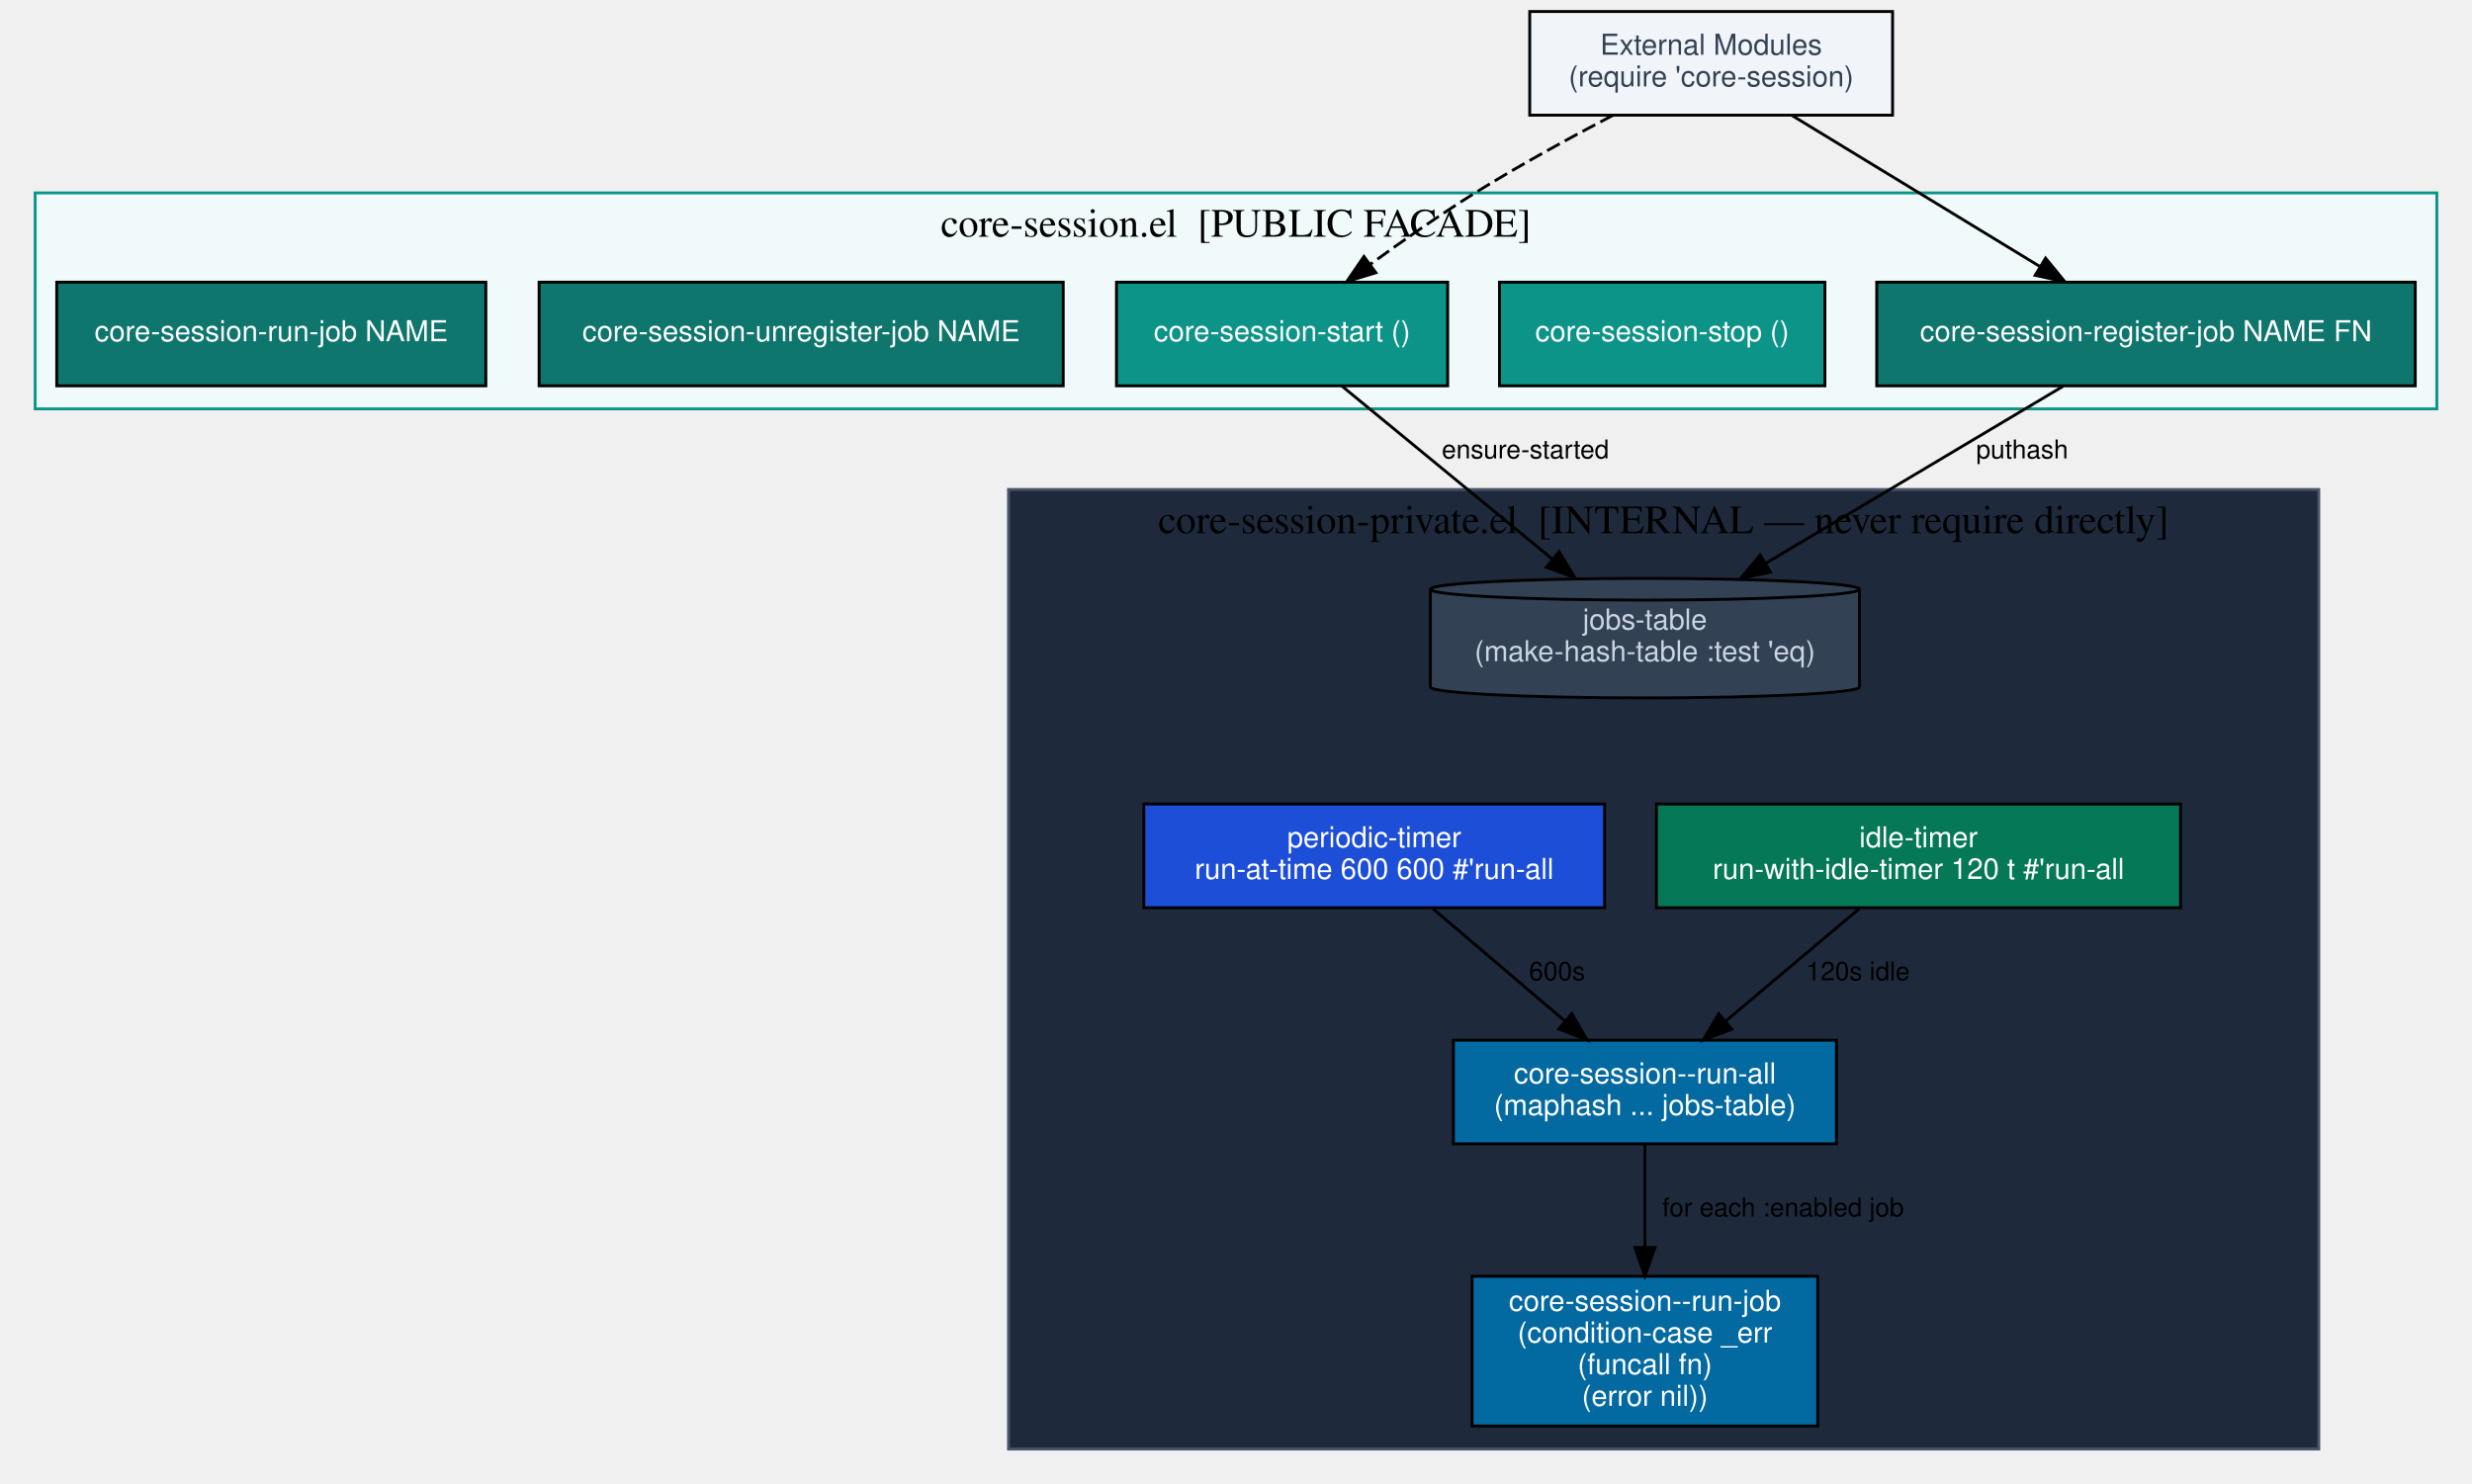
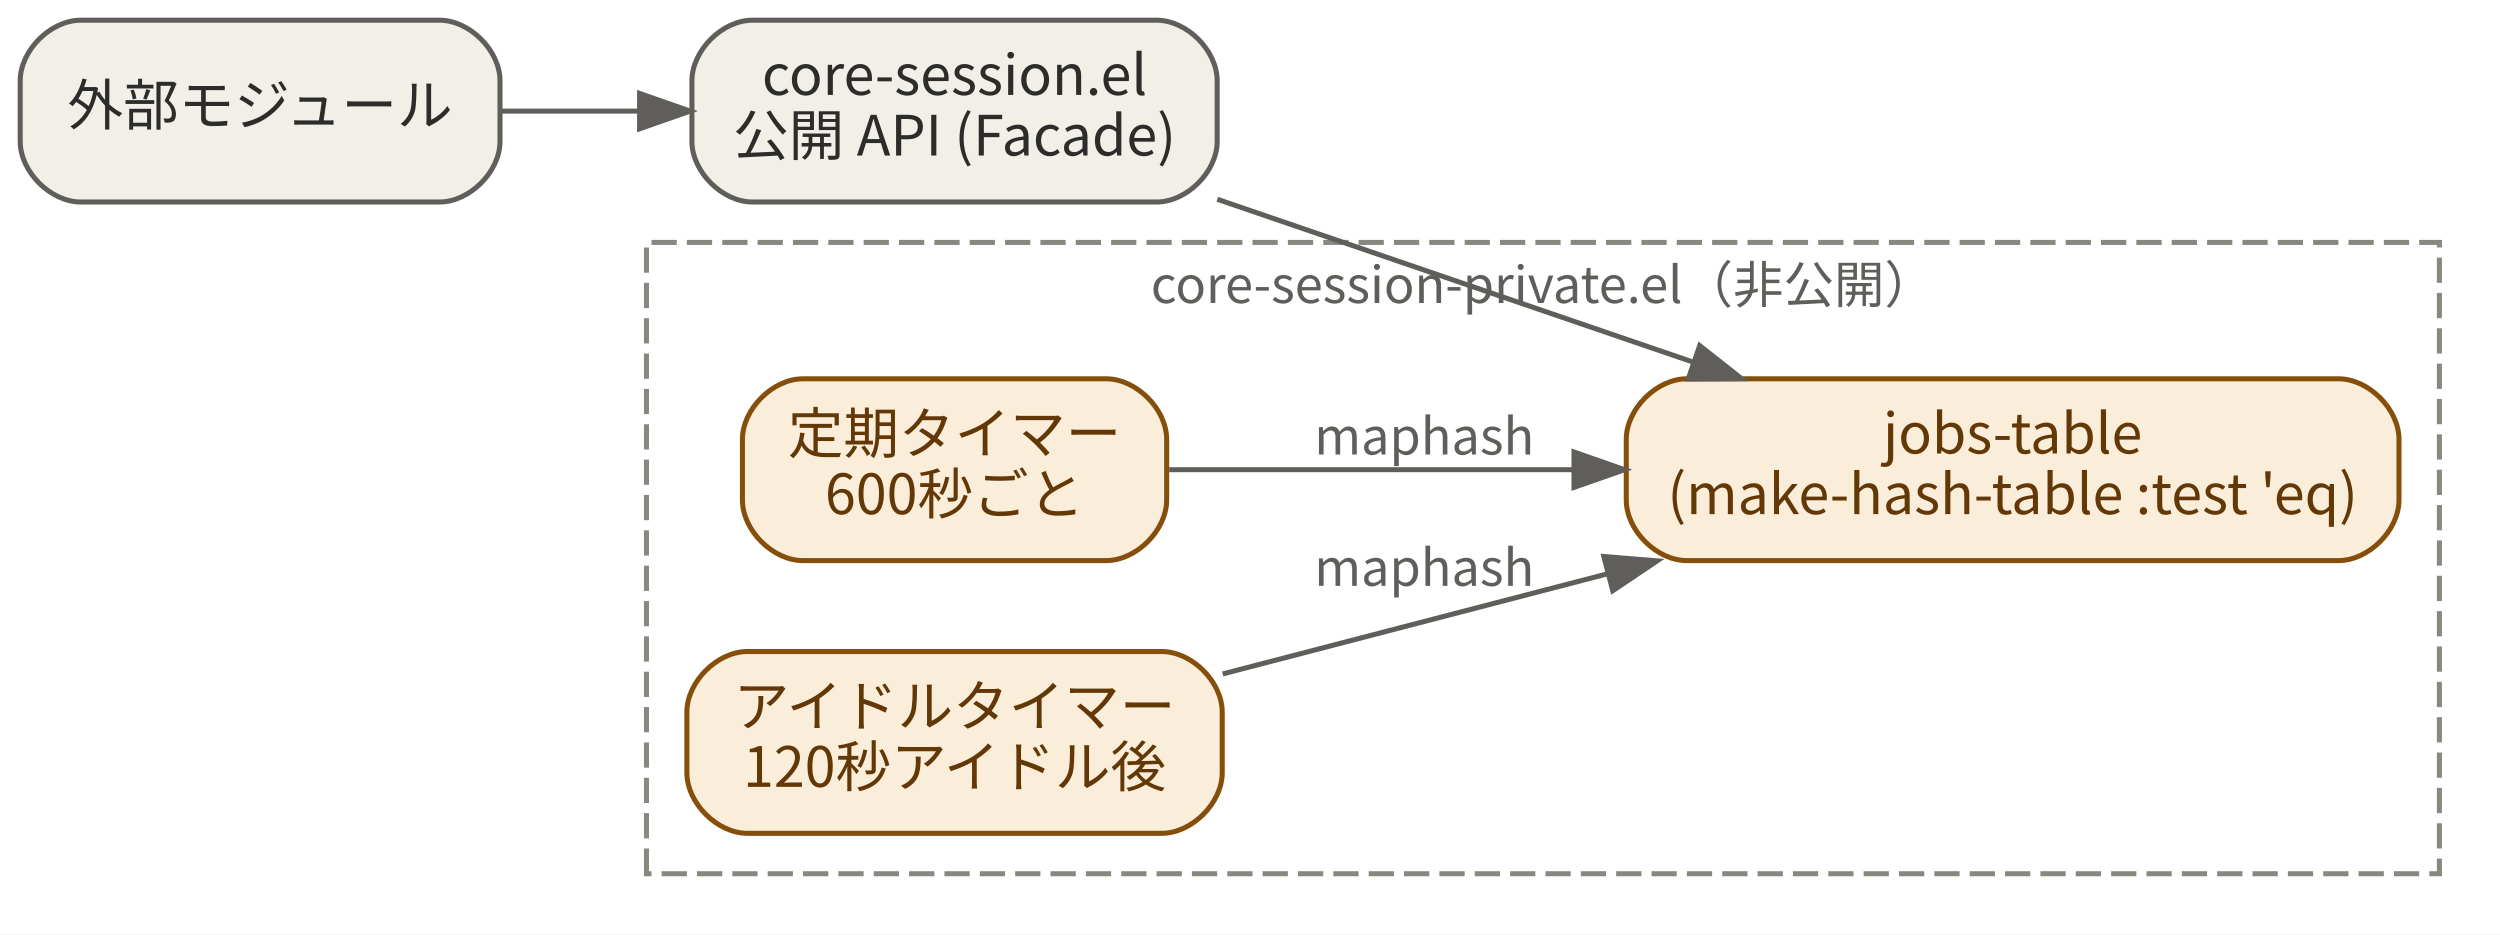
- <svg xmlns="http://www.w3.org/2000/svg" width="858pt" height="515pt" viewBox="0.00 0.00 858.00 515.25">
-   <g id="graph0" class="graph" transform="scale(1 1) rotate(0) translate(4 511.25)">
+ <svg xmlns="http://www.w3.org/2000/svg" width="495pt" height="185pt" viewBox="0.00 0.00 495.00 185.00">
+   <g id="graph0" class="graph" transform="scale(1 1) rotate(0) translate(4 181)">
+     <polygon fill="white" stroke="transparent" points="-4,4 -4,-181 491,-181 491,4 -4,4" />
    <g id="clust1" class="cluster">
-       <polygon fill="#f0fafa" stroke="#0d9488" points="8,-369.25 8,-444.25 842,-444.25 842,-369.25 8,-369.25" />
-       <text text-anchor="middle" x="425" y="-429.05" font-family="Times,serif" font-size="14.00">core-session.el  [PUBLIC FACADE]</text>
-     </g>
-     <g id="clust2" class="cluster">
-       <polygon fill="#1e293b" stroke="#475569" points="346,-8 346,-341.25 801,-341.25 801,-8 346,-8" />
-       <text text-anchor="middle" x="573.5" y="-326.05" font-family="Times,serif" font-size="14.00">core-session-private.el  [INTERNAL — never require directly]</text>
+       <polygon fill="none" stroke="#888780" stroke-dasharray="5,2" points="124,-8 124,-133 479,-133 479,-8 124,-8" />
+       <text text-anchor="middle" x="301.5" y="-121" font-family="Noto Sans CJK JP" font-size="10.00" fill="#5f5e5a">core-session-private.el（非公開）</text>
    </g>
    <g id="node1" class="node">
-       <polygon fill="#f1f5f9" stroke="black" points="653,-507.25 527,-507.25 527,-471.25 653,-471.25 653,-507.25" />
-       <text text-anchor="middle" x="590" y="-492.25" font-family="Helvetica,sans-Serif" font-size="10.00" fill="#334155">External Modules</text>
-       <text text-anchor="middle" x="590" y="-481.25" font-family="Helvetica,sans-Serif" font-size="10.00" fill="#334155">(require 'core-session)</text>
+       <path fill="#f1efe8" stroke="#5f5e5a" d="M83,-177C83,-177 12,-177 12,-177 6,-177 0,-171 0,-165 0,-165 0,-153 0,-153 0,-147 6,-141 12,-141 12,-141 83,-141 83,-141 89,-141 95,-147 95,-153 95,-153 95,-165 95,-165 95,-171 89,-177 83,-177" />
+       <text text-anchor="middle" x="47.5" y="-156.2" font-family="Noto Sans CJK JP" font-size="11.00" fill="#2c2c2a">外部モジュール</text>
    </g>
    <g id="node2" class="node">
-       <polygon fill="#0d9488" stroke="black" points="498.5,-413.25 383.5,-413.25 383.5,-377.25 498.5,-377.25 498.5,-413.25" />
-       <text text-anchor="middle" x="441" y="-392.75" font-family="Helvetica,sans-Serif" font-size="10.00" fill="white">core-session-start ()</text>
+       <path fill="#f1efe8" stroke="#5f5e5a" d="M225,-177C225,-177 145,-177 145,-177 139,-177 133,-171 133,-165 133,-165 133,-153 133,-153 133,-147 139,-141 145,-141 145,-141 225,-141 225,-141 231,-141 237,-147 237,-153 237,-153 237,-165 237,-165 237,-171 231,-177 225,-177" />
+       <text text-anchor="middle" x="185" y="-162.2" font-family="Noto Sans CJK JP" font-size="11.00" fill="#2c2c2a">core-session.el</text>
+       <text text-anchor="middle" x="185" y="-150.2" font-family="Noto Sans CJK JP" font-size="11.00" fill="#2c2c2a">公開 API (Facade)</text>
    </g>
    <g id="edge1" class="edge">
-       <path fill="none" stroke="black" stroke-dasharray="5,2" d="M555.93,-471.23C540.97,-463.43 523.36,-453.82 508,-444.25 495.81,-436.65 482.87,-427.63 471.65,-419.47" />
-       <polygon fill="black" stroke="black" points="473.58,-416.54 463.45,-413.44 469.43,-422.18 473.58,-416.54" />
+       <path fill="none" stroke="#5f5e5a" d="M95.13,-159C103.92,-159 113.23,-159 122.4,-159" />
+       <polygon fill="#5f5e5a" stroke="#5f5e5a" points="122.64,-162.5 132.64,-159 122.64,-155.5 122.64,-162.5" />
+     </g>
+     <g id="node3" class="node">
+       <path fill="#faeeda" stroke="#854f0b" d="M459,-106C459,-106 330,-106 330,-106 324,-106 318,-100 318,-94 318,-94 318,-82 318,-82 318,-76 324,-70 330,-70 330,-70 459,-70 459,-70 465,-70 471,-76 471,-82 471,-82 471,-94 471,-94 471,-100 465,-106 459,-106" />
+       <text text-anchor="middle" x="394.5" y="-91.2" font-family="Noto Sans CJK JP" font-size="11.00" fill="#633806">jobs-table</text>
+       <text text-anchor="middle" x="394.5" y="-79.2" font-family="Noto Sans CJK JP" font-size="11.00" fill="#633806">(make-hash-table :test 'eq)</text>
+     </g>
+     <g id="edge2" class="edge">
+       <path fill="none" stroke="#5f5e5a" d="M237.03,-141.54C265.5,-131.8 301.2,-119.58 331.3,-109.28" />
+       <polygon fill="#5f5e5a" stroke="#5f5e5a" points="332.54,-112.56 340.86,-106.01 330.27,-105.94 332.54,-112.56" />
    </g>
    <g id="node4" class="node">
-       <polygon fill="#0f766e" stroke="black" points="834.5,-413.25 647.5,-413.25 647.5,-377.25 834.5,-377.25 834.5,-413.25" />
-       <text text-anchor="middle" x="741" y="-392.75" font-family="Helvetica,sans-Serif" font-size="10.00" fill="white">core-session-register-job NAME FN</text>
-     </g>
-     <g id="edge2" class="edge">
-       <path fill="none" stroke="black" d="M618.05,-471.16C642.34,-456.36 677.65,-434.85 704.2,-418.67" />
-       <polygon fill="black" stroke="black" points="706.13,-421.6 712.85,-413.4 702.49,-415.62 706.13,-421.6" />
-     </g>
-     <g id="node7" class="node">
-       <path fill="#334155" stroke="black" d="M641.5,-306.6C641.5,-308.68 608.11,-310.38 567,-310.38 525.89,-310.38 492.5,-308.68 492.5,-306.6 492.5,-306.6 492.5,-272.65 492.5,-272.65 492.5,-270.57 525.89,-268.87 567,-268.87 608.11,-268.87 641.5,-270.57 641.5,-272.65 641.5,-272.65 641.5,-306.6 641.5,-306.6" />
-       <path fill="none" stroke="black" d="M641.5,-306.6C641.5,-304.52 608.11,-302.83 567,-302.83 525.89,-302.83 492.5,-304.52 492.5,-306.6" />
-       <text text-anchor="middle" x="567" y="-292.62" font-family="Helvetica,sans-Serif" font-size="10.00" fill="#cbd5e1">jobs-table</text>
-       <text text-anchor="middle" x="567" y="-281.62" font-family="Helvetica,sans-Serif" font-size="10.00" fill="#cbd5e1">(make-hash-table :test 'eq)</text>
+       <path fill="#faeeda" stroke="#854f0b" d="M215,-106C215,-106 155,-106 155,-106 149,-106 143,-100 143,-94 143,-94 143,-82 143,-82 143,-76 149,-70 155,-70 155,-70 215,-70 215,-70 221,-70 227,-76 227,-82 227,-82 227,-94 227,-94 227,-100 221,-106 215,-106" />
+       <text text-anchor="middle" x="185" y="-91.2" font-family="Noto Sans CJK JP" font-size="11.00" fill="#633806">定期タイマー</text>
+       <text text-anchor="middle" x="185" y="-79.2" font-family="Noto Sans CJK JP" font-size="11.00" fill="#633806">600秒ごと</text>
    </g>
    <g id="edge3" class="edge">
-       <path fill="none" stroke="black" d="M461.81,-377.14C481.69,-360.79 511.95,-335.9 534.92,-317.01" />
-       <polygon fill="black" stroke="black" points="537.21,-319.66 542.71,-310.6 532.76,-314.25 537.21,-319.66" />
-       <text text-anchor="middle" x="525.5" y="-352.05" font-family="Helvetica,sans-Serif" font-size="9.00">ensure-started</text>
+       <path fill="none" stroke="#5f5e5a" d="M227.49,-88C250.45,-88 279.87,-88 307.55,-88" />
+       <polygon fill="#5f5e5a" stroke="#5f5e5a" points="307.65,-91.5 317.65,-88 307.65,-84.5 307.65,-91.5" />
+       <text text-anchor="middle" x="278" y="-91" font-family="Noto Sans CJK JP" font-size="10.00" fill="#5f5e5a">maphash</text>
    </g>
-     <g id="node3" class="node">
-       <polygon fill="#0d9488" stroke="black" points="629.5,-413.25 516.5,-413.25 516.5,-377.25 629.5,-377.25 629.5,-413.25" />
-       <text text-anchor="middle" x="573" y="-392.75" font-family="Helvetica,sans-Serif" font-size="10.00" fill="white">core-session-stop ()</text>
+     <g id="node5" class="node">
+       <path fill="#faeeda" stroke="#854f0b" d="M226,-52C226,-52 144,-52 144,-52 138,-52 132,-46 132,-40 132,-40 132,-28 132,-28 132,-22 138,-16 144,-16 144,-16 226,-16 226,-16 232,-16 238,-22 238,-28 238,-28 238,-40 238,-40 238,-46 232,-52 226,-52" />
+       <text text-anchor="middle" x="185" y="-37.2" font-family="Noto Sans CJK JP" font-size="11.00" fill="#633806">アイドルタイマー</text>
+       <text text-anchor="middle" x="185" y="-25.2" font-family="Noto Sans CJK JP" font-size="11.00" fill="#633806">120秒アイドル後</text>
    </g>
    <g id="edge4" class="edge">
-       <path fill="none" stroke="black" d="M712.27,-377.14C684.12,-360.38 640.92,-334.65 608.94,-315.6" />
-       <polygon fill="black" stroke="black" points="610.62,-312.53 600.24,-310.42 607.04,-318.54 610.62,-312.53" />
-       <text text-anchor="middle" x="698" y="-352.05" font-family="Helvetica,sans-Serif" font-size="9.00">puthash</text>
-     </g>
-     <g id="node5" class="node">
-       <polygon fill="#0f766e" stroke="black" points="365,-413.25 183,-413.25 183,-377.25 365,-377.25 365,-413.25" />
-       <text text-anchor="middle" x="274" y="-392.75" font-family="Helvetica,sans-Serif" font-size="10.00" fill="white">core-session-unregister-job NAME</text>
-     </g>
-     <g id="node6" class="node">
-       <polygon fill="#0f766e" stroke="black" points="164.5,-413.25 15.5,-413.25 15.5,-377.25 164.5,-377.25 164.5,-413.25" />
-       <text text-anchor="middle" x="90" y="-392.75" font-family="Helvetica,sans-Serif" font-size="10.00" fill="white">core-session-run-job NAME</text>
-     </g>
-     <g id="node8" class="node">
-       <polygon fill="#1d4ed8" stroke="black" points="553,-232 393,-232 393,-196 553,-196 553,-232" />
-       <text text-anchor="middle" x="473" y="-217" font-family="Helvetica,sans-Serif" font-size="10.00" fill="white">periodic-timer</text>
-       <text text-anchor="middle" x="473" y="-206" font-family="Helvetica,sans-Serif" font-size="10.00" fill="white">run-at-time 600 600 #'run-all</text>
-     </g>
-     <g id="node9" class="node">
-       <polygon fill="#047857" stroke="black" points="753,-232 571,-232 571,-196 753,-196 753,-232" />
-       <text text-anchor="middle" x="662" y="-217" font-family="Helvetica,sans-Serif" font-size="10.00" fill="white">idle-timer</text>
-       <text text-anchor="middle" x="662" y="-206" font-family="Helvetica,sans-Serif" font-size="10.00" fill="white">run-with-idle-timer 120 t #'run-all</text>
-     </g>
-     <g id="node10" class="node">
-       <polygon fill="#0369a1" stroke="black" points="633.5,-150 500.5,-150 500.5,-114 633.5,-114 633.5,-150" />
-       <text text-anchor="middle" x="567" y="-135" font-family="Helvetica,sans-Serif" font-size="10.00" fill="white">core-session--run-all</text>
-       <text text-anchor="middle" x="567" y="-124" font-family="Helvetica,sans-Serif" font-size="10.00" fill="white">(maphash ... jobs-table)</text>
-     </g>
-     <g id="edge7" class="edge">
-       <path fill="none" stroke="black" d="M493.4,-195.64C506.79,-184.24 524.48,-169.18 539.17,-156.69" />
-       <polygon fill="black" stroke="black" points="541.62,-159.2 546.97,-150.05 537.08,-153.87 541.62,-159.2" />
-       <text text-anchor="middle" x="536.5" y="-170.8" font-family="Helvetica,sans-Serif" font-size="9.00">600s</text>
-     </g>
-     <g id="edge8" class="edge">
-       <path fill="none" stroke="black" d="M641.39,-195.64C627.85,-184.24 609.97,-169.18 595.13,-156.69" />
-       <polygon fill="black" stroke="black" points="597.15,-153.81 587.25,-150.05 592.64,-159.17 597.15,-153.81" />
-       <text text-anchor="middle" x="641" y="-170.8" font-family="Helvetica,sans-Serif" font-size="9.00">120s idle</text>
-     </g>
-     <g id="node11" class="node">
-       <polygon fill="#0369a1" stroke="black" points="627,-68 507,-68 507,-16 627,-16 627,-68" />
-       <text text-anchor="middle" x="567" y="-56" font-family="Helvetica,sans-Serif" font-size="10.00" fill="white">core-session--run-job</text>
-       <text text-anchor="middle" x="567" y="-45" font-family="Helvetica,sans-Serif" font-size="10.00" fill="white">(condition-case _err</text>
-       <text text-anchor="middle" x="567" y="-34" font-family="Helvetica,sans-Serif" font-size="10.00" fill="white">  (funcall fn)</text>
-       <text text-anchor="middle" x="567" y="-23" font-family="Helvetica,sans-Serif" font-size="10.00" fill="white">  (error nil))</text>
-     </g>
-     <g id="edge9" class="edge">
-       <path fill="none" stroke="black" d="M567,-113.61C567,-103.54 567,-90.49 567,-78.35" />
-       <polygon fill="black" stroke="black" points="570.5,-78.01 567,-68.01 563.5,-78.01 570.5,-78.01" />
-       <text text-anchor="middle" x="615" y="-88.8" font-family="Helvetica,sans-Serif" font-size="9.00">for each :enabled job</text>
+       <path fill="none" stroke="#5f5e5a" d="M238.09,-47.56C261.19,-53.57 288.88,-60.77 314.44,-67.43" />
+       <polygon fill="#5f5e5a" stroke="#5f5e5a" points="313.56,-70.81 324.12,-69.95 315.33,-64.04 313.56,-70.81" />
+       <text text-anchor="middle" x="278" y="-65" font-family="Noto Sans CJK JP" font-size="10.00" fill="#5f5e5a">maphash</text>
    </g>
  </g>
</svg>
